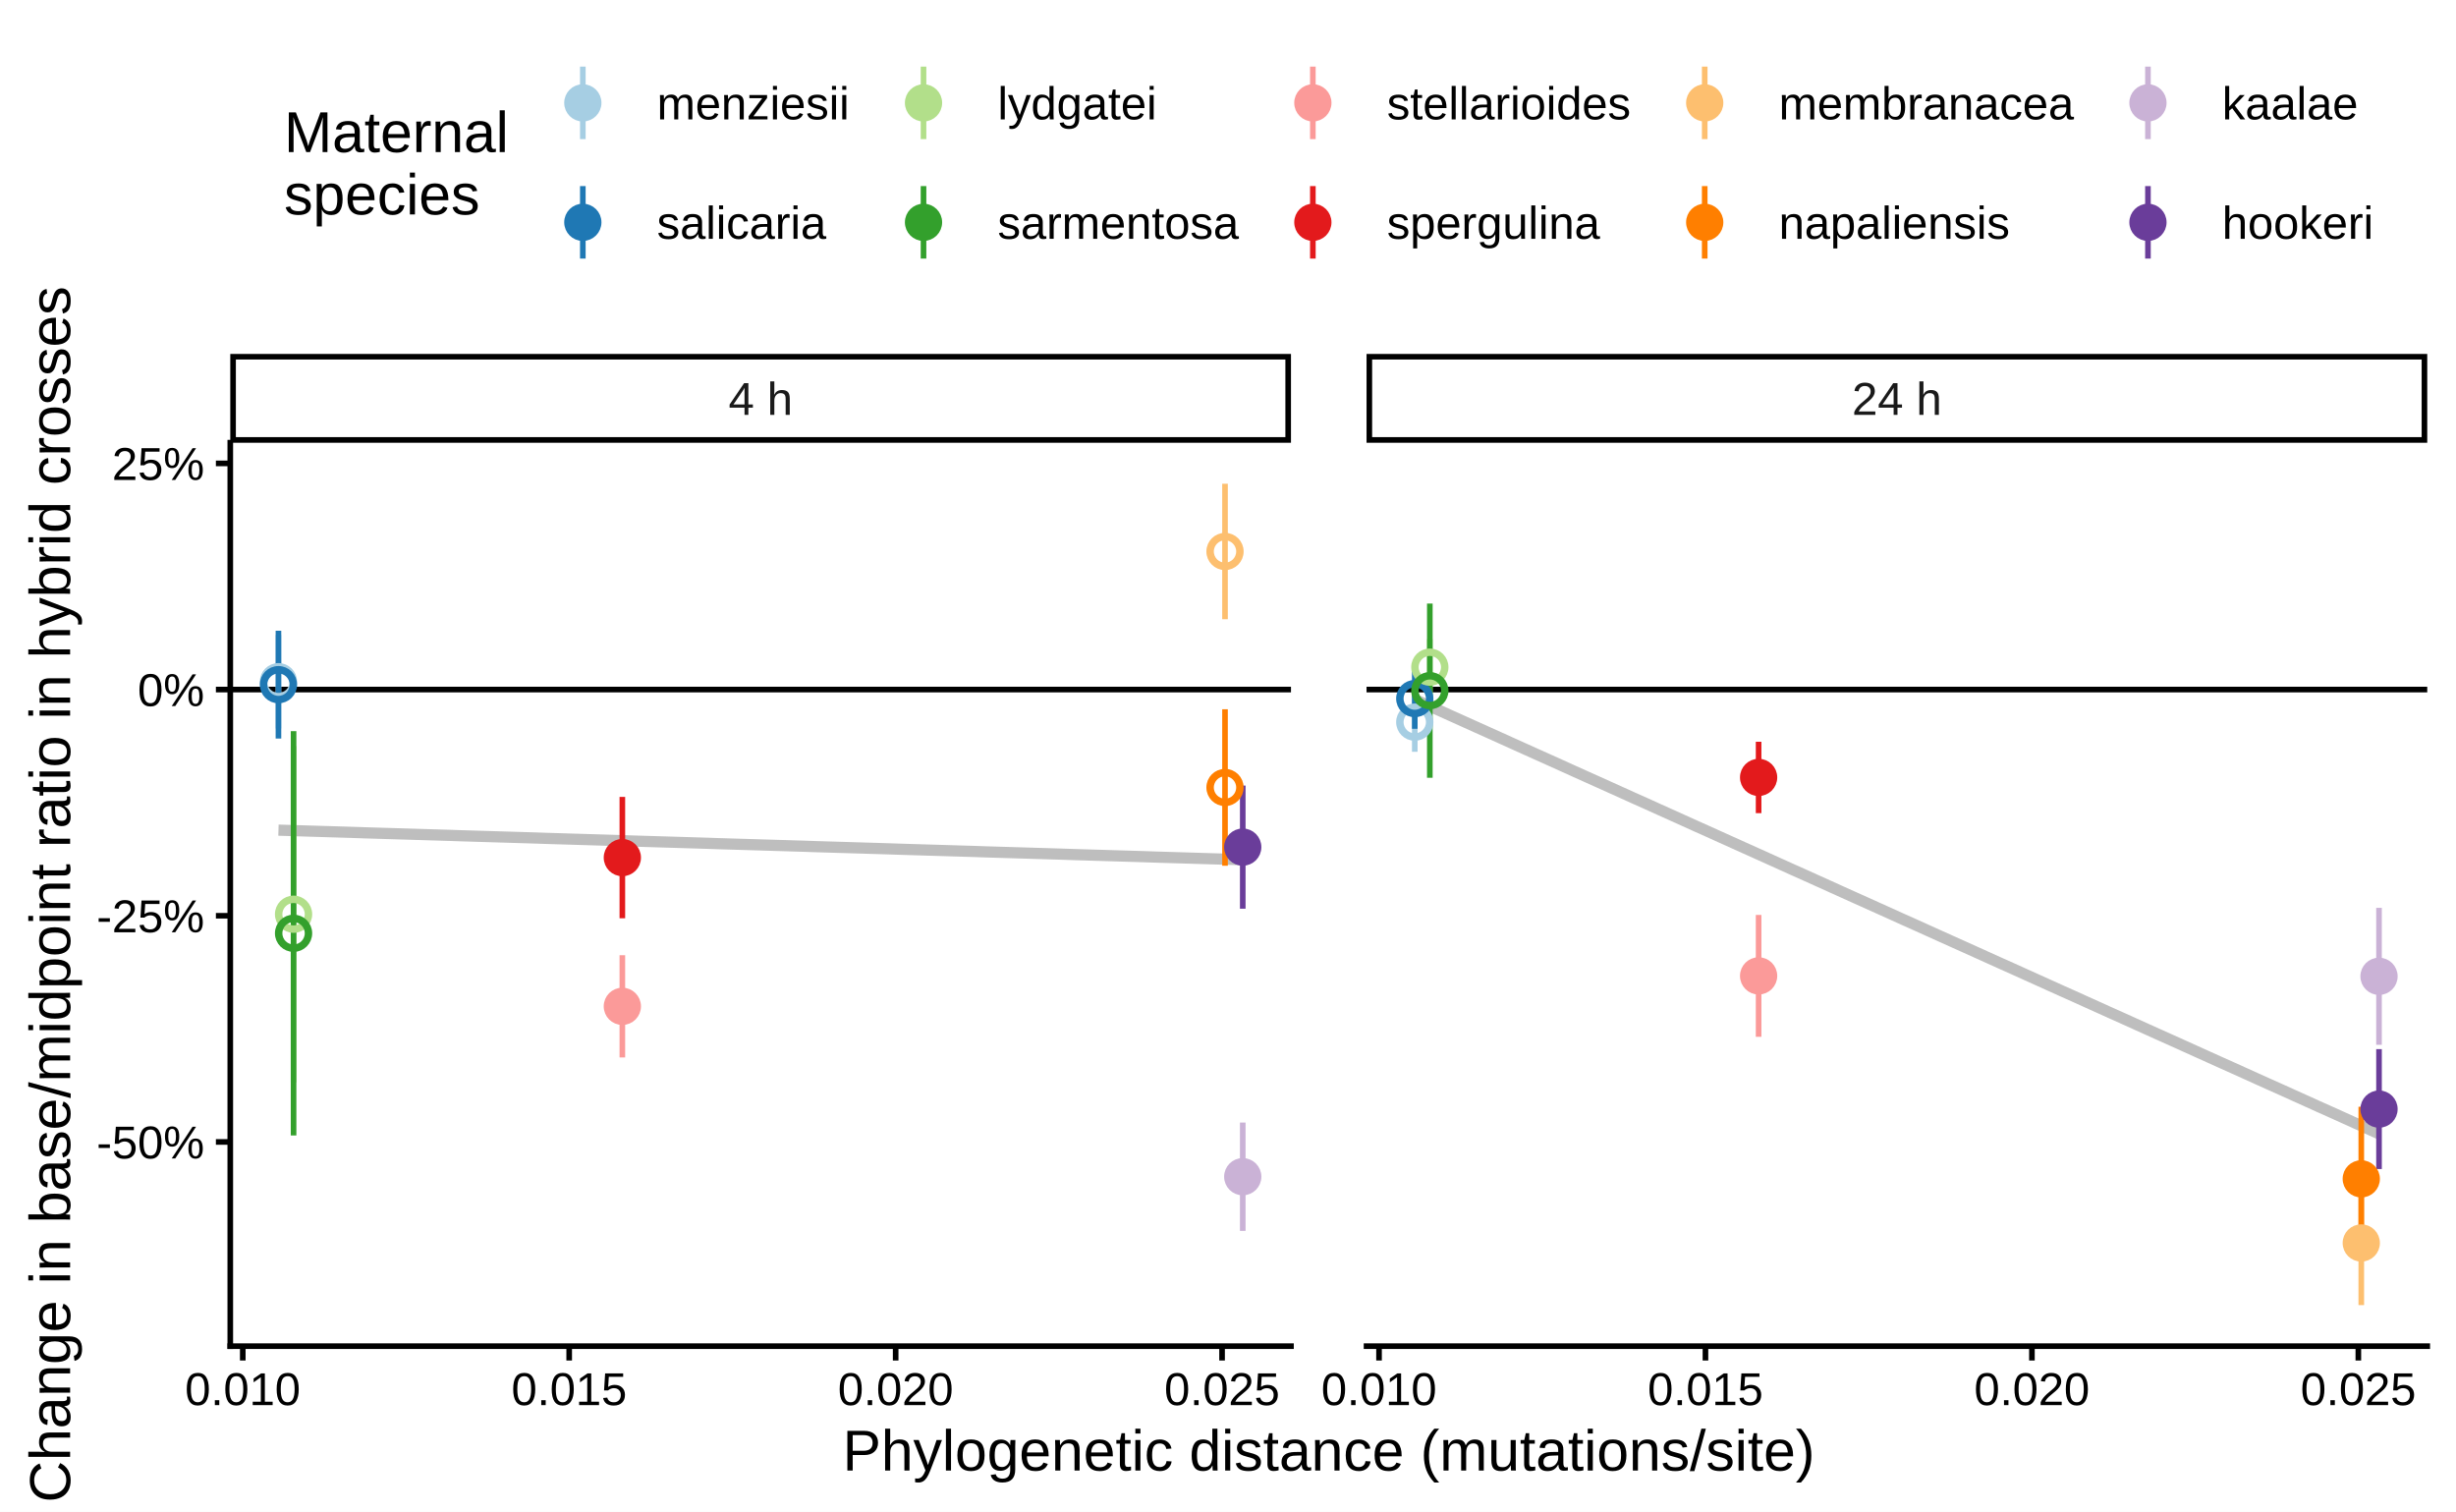
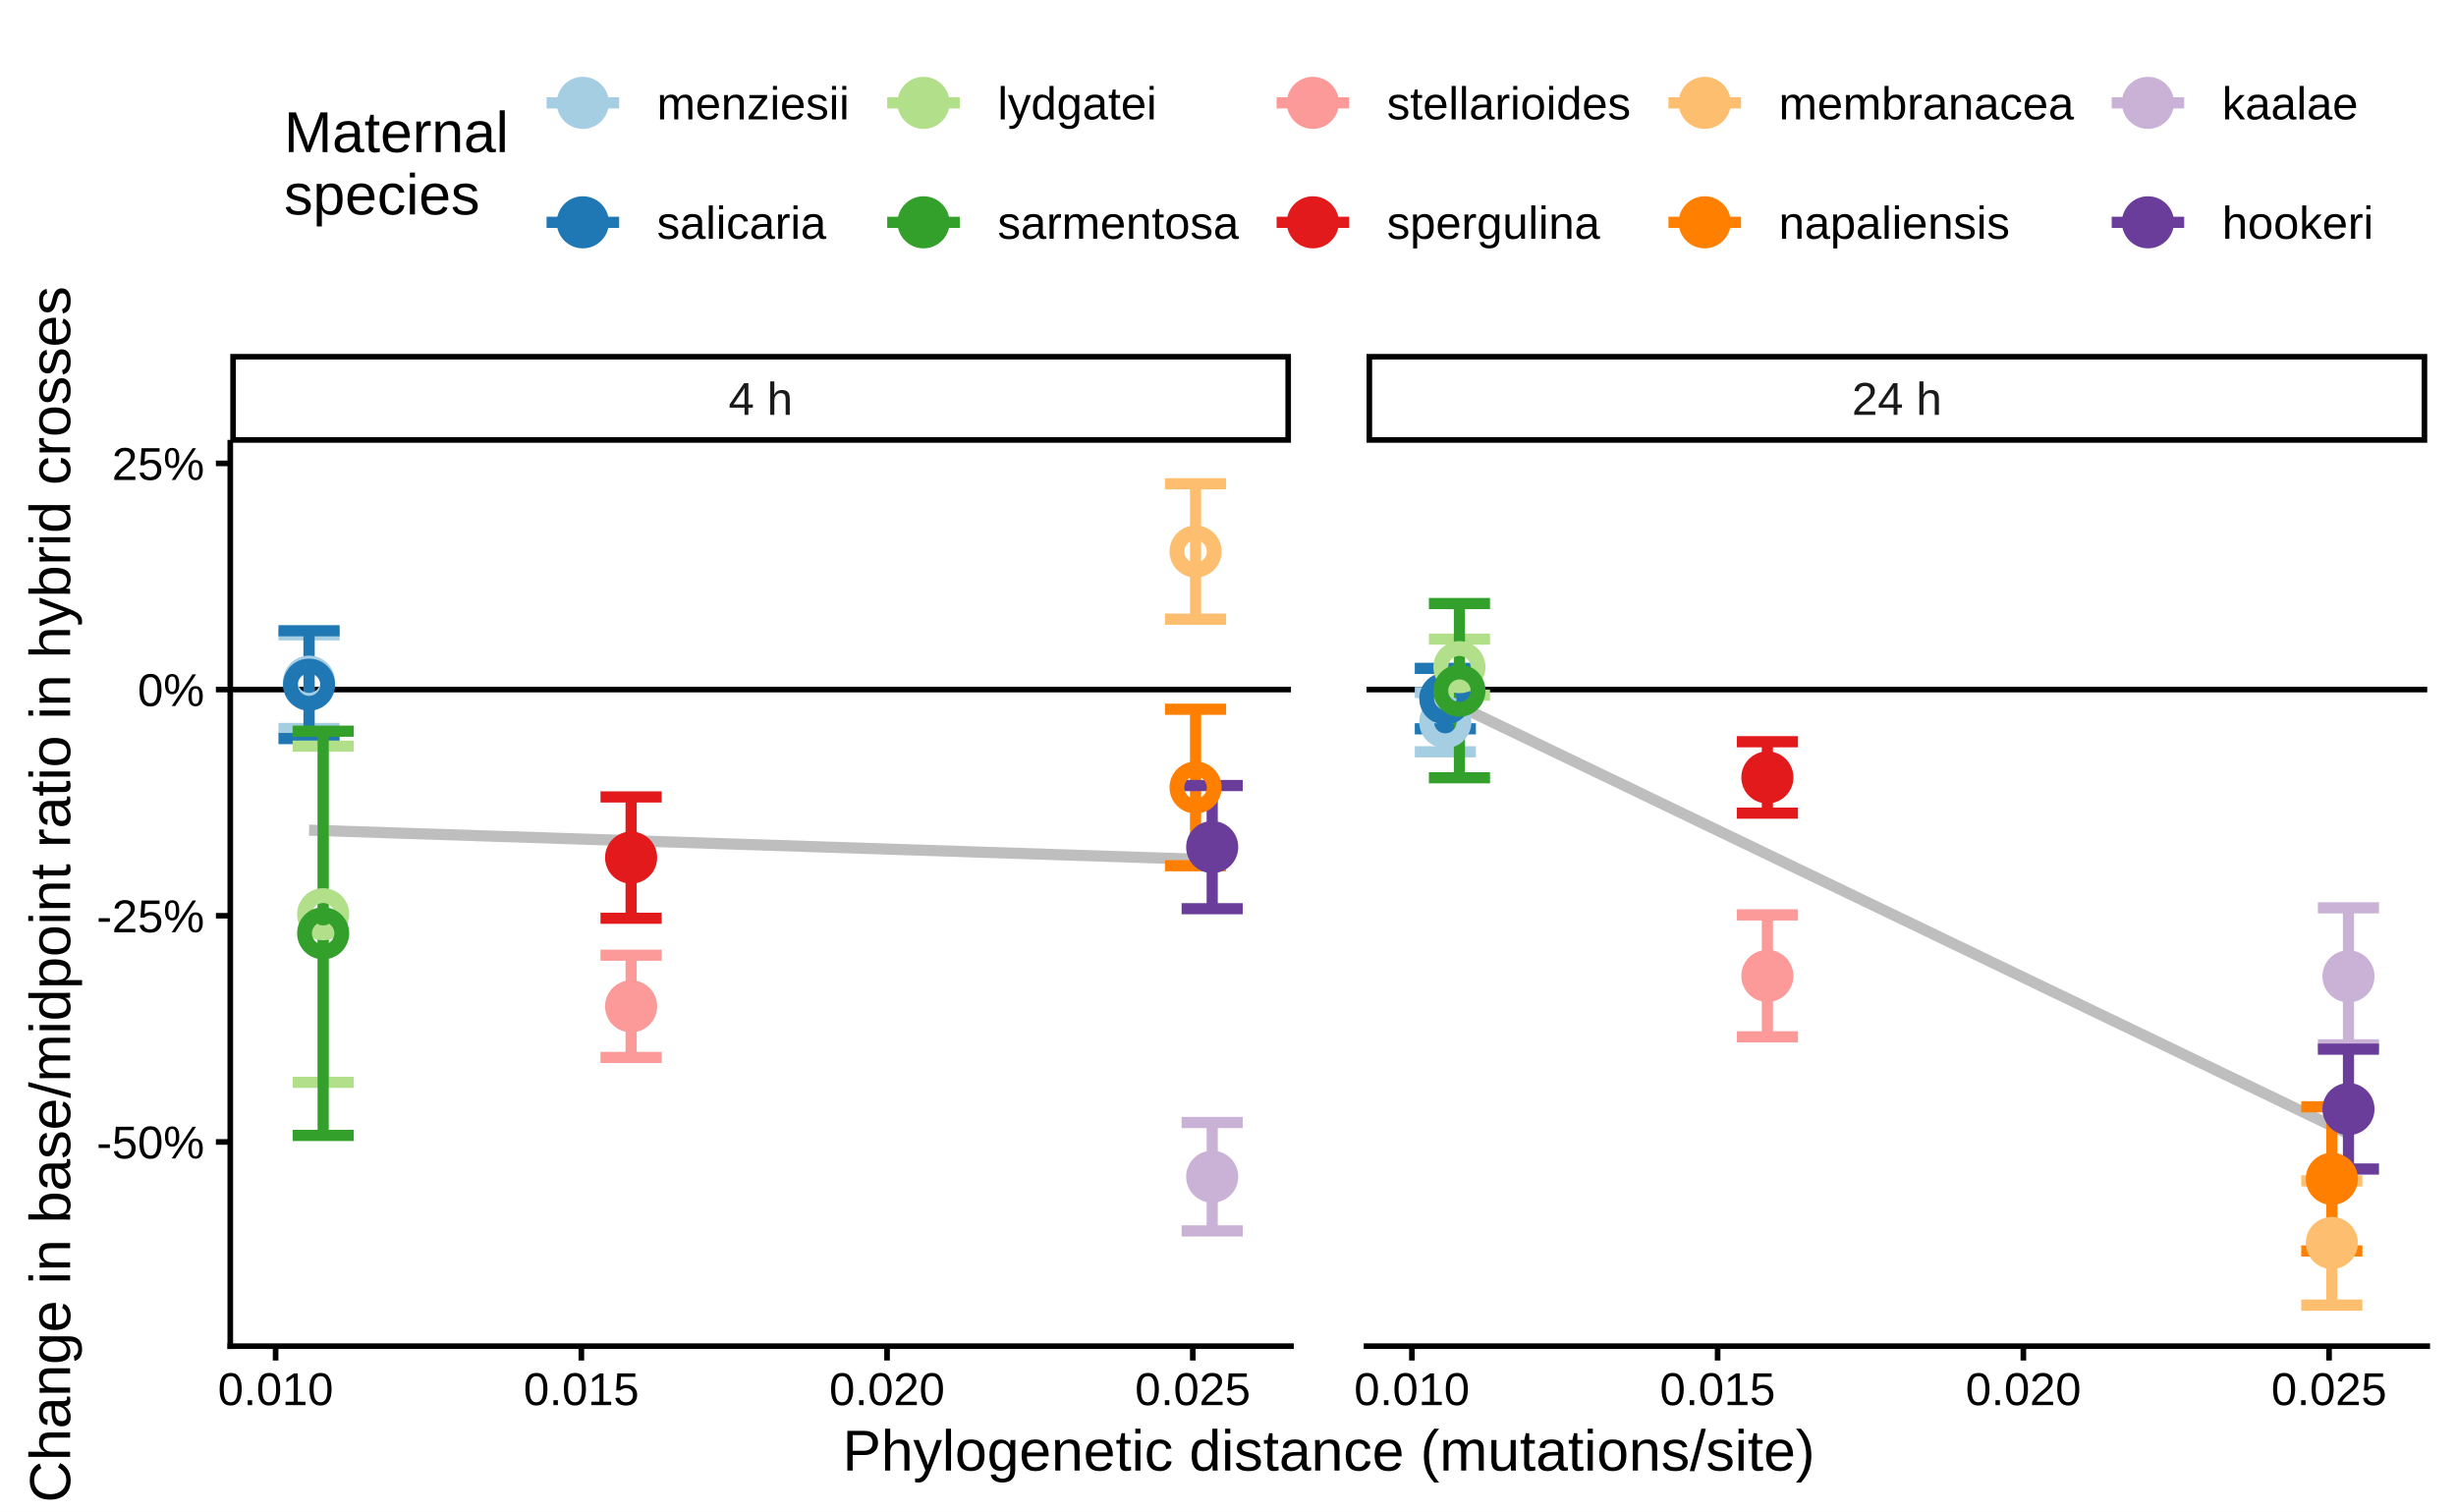
<svg xmlns="http://www.w3.org/2000/svg" width="468.00pt" height="288.00pt" viewBox="0 0 468.00 288.00">
  <g class="svglite">
    <defs>
      <style type="text/css">
    .svglite line, .svglite polyline, .svglite polygon, .svglite path, .svglite rect, .svglite circle {
      fill: none;
      stroke: #000000;
      stroke-linecap: round;
      stroke-linejoin: round;
      stroke-miterlimit: 10.00;
    }
    .svglite text {
      white-space: pre;
    }
    .svglite g.glyphgroup path {
      fill: inherit;
      stroke: none;
    }
  </style>
    </defs>
    <rect width="100%" height="100%" style="stroke: none; fill: #FFFFFF;" />
    <defs>
      <clipPath id="cpMC4wMHw0NjguMDB8MC4wMHwyODguMDA=">
        <rect x="0.00" y="0.00" width="468.00" height="288.00" />
      </clipPath>
    </defs>
    <g clip-path="url(#cpMC4wMHw0NjguMDB8MC4wMHwyODguMDA=)">
      <rect x="0.00" y="0.00" width="468.00" height="288.00" style="stroke-width: 1.07; stroke: #FFFFFF; fill: #FFFFFF;" />
    </g>
    <defs>
      <clipPath id="cpNDMuODh8MjQ2LjAwfDg0LjM1fDI1Ni41MA==">
        <rect x="43.88" y="84.35" width="202.12" height="172.15" />
      </clipPath>
    </defs>
    <g clip-path="url(#cpNDMuODh8MjQ2LjAwfDg0LjM1fDI1Ni41MA==)">
      <rect x="43.88" y="84.35" width="202.12" height="172.15" style="stroke-width: 1.07; stroke: none; fill: #FFFFFF;" />
      <line x1="43.88" y1="131.39" x2="246.00" y2="131.39" style="stroke-width: 1.07; stroke-linecap: butt;" />
-       <polyline points="53.06,158.18 55.39,158.25 57.72,158.32 60.04,158.39 62.37,158.46 64.69,158.53 67.02,158.60 69.35,158.68 71.67,158.75 74.00,158.82 76.32,158.89 78.65,158.96 80.98,159.03 83.30,159.10 85.63,159.17 87.95,159.25 90.28,159.32 92.60,159.39 94.93,159.46 97.26,159.53 99.58,159.60 101.91,159.67 104.23,159.75 106.56,159.82 108.89,159.89 111.21,159.96 113.54,160.03 115.86,160.10 118.19,160.17 120.52,160.25 122.84,160.32 125.17,160.39 127.49,160.46 129.82,160.53 132.15,160.60 134.47,160.67 136.80,160.75 139.12,160.82 141.45,160.89 143.78,160.96 146.10,161.03 148.43,161.10 150.75,161.17 153.08,161.24 155.40,161.32 157.73,161.39 160.06,161.46 162.38,161.53 164.71,161.60 167.03,161.67 169.36,161.74 171.69,161.82 174.01,161.89 176.34,161.96 178.66,162.03 180.99,162.10 183.32,162.17 185.64,162.24 187.97,162.32 190.29,162.39 192.62,162.46 194.95,162.53 197.27,162.60 199.60,162.67 201.92,162.74 204.25,162.82 206.57,162.89 208.90,162.96 211.23,163.03 213.55,163.10 215.88,163.17 218.20,163.24 220.53,163.32 222.86,163.39 225.18,163.46 227.51,163.53 229.83,163.60 232.16,163.67 234.49,163.74 236.81,163.81 " style="stroke-width: 2.13; stroke: #BEBEBE; stroke-linecap: butt;" />
-       <line x1="53.06" y1="120.97" x2="53.06" y2="138.81" style="stroke-width: 1.07; stroke: #A6CEE3; stroke-linecap: butt;" />
-       <line x1="53.06" y1="120.18" x2="53.06" y2="140.73" style="stroke-width: 1.07; stroke: #1F78B4; stroke-linecap: butt;" />
-       <line x1="55.94" y1="142.17" x2="55.94" y2="206.23" style="stroke-width: 1.07; stroke: #B2DF8A; stroke-linecap: butt;" />
-       <line x1="55.94" y1="139.32" x2="55.94" y2="216.35" style="stroke-width: 1.07; stroke: #33A02C; stroke-linecap: butt;" />
-       <line x1="118.59" y1="182.01" x2="118.59" y2="201.49" style="stroke-width: 1.07; stroke: #FB9A99; stroke-linecap: butt;" />
-       <line x1="118.59" y1="151.85" x2="118.59" y2="174.97" style="stroke-width: 1.07; stroke: #E31A1C; stroke-linecap: butt;" />
-       <line x1="233.43" y1="92.18" x2="233.43" y2="117.98" style="stroke-width: 1.07; stroke: #FDBF6F; stroke-linecap: butt;" />
-       <line x1="233.43" y1="135.14" x2="233.43" y2="164.96" style="stroke-width: 1.07; stroke: #FF7F00; stroke-linecap: butt;" />
-       <line x1="236.81" y1="213.89" x2="236.81" y2="234.54" style="stroke-width: 1.07; stroke: #CAB2D6; stroke-linecap: butt;" />
-       <line x1="236.81" y1="149.68" x2="236.81" y2="173.15" style="stroke-width: 1.07; stroke: #6A3D9A; stroke-linecap: butt;" />
-       <circle cx="53.06" cy="129.89" r="2.84" style="stroke-width: 1.42; stroke: #A6CEE3;" />
-       <circle cx="53.06" cy="130.46" r="2.84" style="stroke-width: 1.42; stroke: #1F78B4;" />
-       <circle cx="55.94" cy="174.20" r="2.84" style="stroke-width: 1.42; stroke: #B2DF8A;" />
-       <circle cx="55.94" cy="177.83" r="2.84" style="stroke-width: 1.42; stroke: #33A02C;" />
-       <circle cx="118.59" cy="191.75" r="2.84" style="stroke-width: 1.42; stroke: #FB9A99; fill: #FB9A99;" />
-       <circle cx="118.59" cy="163.41" r="2.84" style="stroke-width: 1.42; stroke: #E31A1C; fill: #E31A1C;" />
-       <circle cx="233.43" cy="105.08" r="2.84" style="stroke-width: 1.42; stroke: #FDBF6F;" />
-       <circle cx="233.43" cy="150.05" r="2.84" style="stroke-width: 1.42; stroke: #FF7F00;" />
-       <circle cx="236.81" cy="224.21" r="2.84" style="stroke-width: 1.42; stroke: #CAB2D6; fill: #CAB2D6;" />
-       <circle cx="236.81" cy="161.41" r="2.84" style="stroke-width: 1.42; stroke: #6A3D9A; fill: #6A3D9A;" />
+       <polyline points="58.89,158.18 61.07,158.25 63.25,158.32 65.43,158.39 67.60,158.46 69.78,158.53 71.96,158.60 74.14,158.68 76.32,158.75 78.50,158.82 80.67,158.89 82.85,158.96 85.03,159.03 87.21,159.10 89.39,159.17 91.57,159.25 93.75,159.32 95.92,159.39 98.10,159.46 100.28,159.53 102.46,159.60 104.64,159.67 106.82,159.75 108.99,159.82 111.17,159.89 113.35,159.96 115.53,160.03 117.71,160.10 119.89,160.17 122.06,160.25 124.24,160.32 126.42,160.39 128.60,160.46 130.78,160.53 132.96,160.60 135.14,160.67 137.31,160.75 139.49,160.82 141.67,160.89 143.85,160.96 146.03,161.03 148.21,161.10 150.38,161.17 152.56,161.24 154.74,161.32 156.92,161.39 159.10,161.46 161.28,161.53 163.45,161.60 165.63,161.67 167.81,161.74 169.99,161.82 172.17,161.89 174.35,161.96 176.53,162.03 178.70,162.10 180.88,162.17 183.06,162.24 185.24,162.32 187.42,162.39 189.60,162.46 191.77,162.53 193.95,162.60 196.13,162.67 198.31,162.74 200.49,162.82 202.67,162.89 204.84,162.96 207.02,163.03 209.20,163.10 211.38,163.17 213.56,163.24 215.74,163.32 217.92,163.39 220.09,163.46 222.27,163.53 224.45,163.60 226.63,163.67 228.81,163.74 230.99,163.81 " style="stroke-width: 2.13; stroke: #BEBEBE; stroke-linecap: butt;" />
+       <polyline points="53.06,138.81 64.72,138.81 " style="stroke-width: 2.13; stroke: #A6CEE3; stroke-linecap: butt;" />
+       <polyline points="58.89,138.81 58.89,120.97 " style="stroke-width: 2.13; stroke: #A6CEE3; stroke-linecap: butt;" />
+       <polyline points="53.06,120.97 64.72,120.97 " style="stroke-width: 2.13; stroke: #A6CEE3; stroke-linecap: butt;" />
+       <polyline points="53.06,140.73 64.72,140.73 " style="stroke-width: 2.13; stroke: #1F78B4; stroke-linecap: butt;" />
+       <polyline points="58.89,140.73 58.89,120.18 " style="stroke-width: 2.13; stroke: #1F78B4; stroke-linecap: butt;" />
+       <polyline points="53.06,120.18 64.72,120.18 " style="stroke-width: 2.13; stroke: #1F78B4; stroke-linecap: butt;" />
+       <polyline points="55.76,206.23 67.41,206.23 " style="stroke-width: 2.13; stroke: #B2DF8A; stroke-linecap: butt;" />
+       <polyline points="61.58,206.23 61.58,142.17 " style="stroke-width: 2.13; stroke: #B2DF8A; stroke-linecap: butt;" />
+       <polyline points="55.76,142.17 67.41,142.17 " style="stroke-width: 2.13; stroke: #B2DF8A; stroke-linecap: butt;" />
+       <polyline points="55.76,216.35 67.41,216.35 " style="stroke-width: 2.13; stroke: #33A02C; stroke-linecap: butt;" />
+       <polyline points="61.58,216.35 61.58,139.32 " style="stroke-width: 2.13; stroke: #33A02C; stroke-linecap: butt;" />
+       <polyline points="55.76,139.32 67.41,139.32 " style="stroke-width: 2.13; stroke: #33A02C; stroke-linecap: butt;" />
+       <polyline points="114.43,201.49 126.09,201.49 " style="stroke-width: 2.13; stroke: #FB9A99; stroke-linecap: butt;" />
+       <polyline points="120.26,201.49 120.26,182.01 " style="stroke-width: 2.13; stroke: #FB9A99; stroke-linecap: butt;" />
+       <polyline points="114.43,182.01 126.09,182.01 " style="stroke-width: 2.13; stroke: #FB9A99; stroke-linecap: butt;" />
+       <polyline points="114.43,174.97 126.09,174.97 " style="stroke-width: 2.13; stroke: #E31A1C; stroke-linecap: butt;" />
+       <polyline points="120.26,174.97 120.26,151.85 " style="stroke-width: 2.13; stroke: #E31A1C; stroke-linecap: butt;" />
+       <polyline points="114.43,151.85 126.09,151.85 " style="stroke-width: 2.13; stroke: #E31A1C; stroke-linecap: butt;" />
+       <polyline points="221.99,117.98 233.64,117.98 " style="stroke-width: 2.13; stroke: #FDBF6F; stroke-linecap: butt;" />
+       <polyline points="227.82,117.98 227.82,92.18 " style="stroke-width: 2.13; stroke: #FDBF6F; stroke-linecap: butt;" />
+       <polyline points="221.99,92.18 233.64,92.18 " style="stroke-width: 2.13; stroke: #FDBF6F; stroke-linecap: butt;" />
+       <polyline points="221.99,164.96 233.64,164.96 " style="stroke-width: 2.13; stroke: #FF7F00; stroke-linecap: butt;" />
+       <polyline points="227.82,164.96 227.82,135.14 " style="stroke-width: 2.13; stroke: #FF7F00; stroke-linecap: butt;" />
+       <polyline points="221.99,135.14 233.64,135.14 " style="stroke-width: 2.13; stroke: #FF7F00; stroke-linecap: butt;" />
+       <polyline points="225.16,234.54 236.81,234.54 " style="stroke-width: 2.13; stroke: #CAB2D6; stroke-linecap: butt;" />
+       <polyline points="230.99,234.54 230.99,213.89 " style="stroke-width: 2.13; stroke: #CAB2D6; stroke-linecap: butt;" />
+       <polyline points="225.16,213.89 236.81,213.89 " style="stroke-width: 2.13; stroke: #CAB2D6; stroke-linecap: butt;" />
+       <polyline points="225.16,173.15 236.81,173.15 " style="stroke-width: 2.13; stroke: #6A3D9A; stroke-linecap: butt;" />
+       <polyline points="230.99,173.15 230.99,149.68 " style="stroke-width: 2.13; stroke: #6A3D9A; stroke-linecap: butt;" />
+       <polyline points="225.16,149.68 236.81,149.68 " style="stroke-width: 2.13; stroke: #6A3D9A; stroke-linecap: butt;" />
+       <circle cx="58.89" cy="129.89" r="3.55" style="stroke-width: 2.83; stroke: #A6CEE3;" />
+       <circle cx="58.89" cy="130.46" r="3.55" style="stroke-width: 2.83; stroke: #1F78B4;" />
+       <circle cx="61.58" cy="174.20" r="3.55" style="stroke-width: 2.83; stroke: #B2DF8A;" />
+       <circle cx="61.58" cy="177.83" r="3.55" style="stroke-width: 2.83; stroke: #33A02C;" />
+       <circle cx="120.26" cy="191.75" r="3.55" style="stroke-width: 2.83; stroke: #FB9A99; fill: #FB9A99;" />
+       <circle cx="120.26" cy="163.41" r="3.55" style="stroke-width: 2.83; stroke: #E31A1C; fill: #E31A1C;" />
+       <circle cx="227.82" cy="105.08" r="3.55" style="stroke-width: 2.83; stroke: #FDBF6F;" />
+       <circle cx="227.82" cy="150.05" r="3.55" style="stroke-width: 2.83; stroke: #FF7F00;" />
+       <circle cx="230.99" cy="224.21" r="3.55" style="stroke-width: 2.83; stroke: #CAB2D6; fill: #CAB2D6;" />
+       <circle cx="230.99" cy="161.41" r="3.55" style="stroke-width: 2.83; stroke: #6A3D9A; fill: #6A3D9A;" />
    </g>
    <g clip-path="url(#cpMC4wMHw0NjguMDB8MC4wMHwyODguMDA=)">
</g>
    <defs>
      <clipPath id="cpMjYwLjQwfDQ2Mi41Mnw4NC4zNXwyNTYuNTA=">
        <rect x="260.40" y="84.35" width="202.12" height="172.15" />
      </clipPath>
    </defs>
    <g clip-path="url(#cpMjYwLjQwfDQ2Mi41Mnw4NC4zNXwyNTYuNTA=)">
      <rect x="260.40" y="84.35" width="202.12" height="172.15" style="stroke-width: 1.07; stroke: none; fill: #FFFFFF;" />
      <line x1="260.40" y1="131.39" x2="462.52" y2="131.39" style="stroke-width: 1.07; stroke-linecap: butt;" />
-       <polyline points="269.59,133.27 271.91,134.32 274.24,135.36 276.56,136.41 278.89,137.46 281.22,138.51 283.54,139.55 285.87,140.60 288.19,141.65 290.52,142.70 292.85,143.75 295.17,144.79 297.50,145.84 299.82,146.89 302.15,147.94 304.47,148.98 306.80,150.03 309.13,151.08 311.45,152.13 313.78,153.17 316.10,154.22 318.43,155.27 320.76,156.32 323.08,157.37 325.41,158.41 327.73,159.46 330.06,160.51 332.39,161.56 334.71,162.60 337.04,163.65 339.36,164.70 341.69,165.75 344.02,166.79 346.34,167.84 348.67,168.89 350.99,169.94 353.32,170.99 355.64,172.03 357.97,173.08 360.30,174.13 362.62,175.18 364.95,176.22 367.27,177.27 369.60,178.32 371.93,179.37 374.25,180.41 376.58,181.46 378.90,182.51 381.23,183.56 383.56,184.60 385.88,185.65 388.21,186.70 390.53,187.75 392.86,188.80 395.19,189.84 397.51,190.89 399.84,191.94 402.16,192.99 404.49,194.03 406.81,195.08 409.14,196.13 411.47,197.18 413.79,198.22 416.12,199.27 418.44,200.32 420.77,201.37 423.10,202.42 425.42,203.46 427.75,204.51 430.07,205.56 432.40,206.61 434.73,207.65 437.05,208.70 439.38,209.75 441.70,210.80 444.03,211.84 446.36,212.89 448.68,213.94 451.01,214.99 453.33,216.04 " style="stroke-width: 2.13; stroke: #BEBEBE; stroke-linecap: butt;" />
-       <line x1="269.59" y1="131.95" x2="269.59" y2="143.25" style="stroke-width: 1.07; stroke: #A6CEE3; stroke-linecap: butt;" />
-       <line x1="269.59" y1="127.35" x2="269.59" y2="138.87" style="stroke-width: 1.07; stroke: #1F78B4; stroke-linecap: butt;" />
-       <line x1="272.46" y1="121.78" x2="272.46" y2="132.45" style="stroke-width: 1.07; stroke: #B2DF8A; stroke-linecap: butt;" />
-       <line x1="272.46" y1="115.00" x2="272.46" y2="148.20" style="stroke-width: 1.07; stroke: #33A02C; stroke-linecap: butt;" />
-       <line x1="335.11" y1="174.33" x2="335.11" y2="197.56" style="stroke-width: 1.07; stroke: #FB9A99; stroke-linecap: butt;" />
-       <line x1="335.11" y1="141.33" x2="335.11" y2="154.94" style="stroke-width: 1.07; stroke: #E31A1C; stroke-linecap: butt;" />
-       <line x1="449.95" y1="225.01" x2="449.95" y2="248.68" style="stroke-width: 1.07; stroke: #FDBF6F; stroke-linecap: butt;" />
-       <line x1="449.95" y1="210.89" x2="449.95" y2="238.36" style="stroke-width: 1.07; stroke: #FF7F00; stroke-linecap: butt;" />
-       <line x1="453.33" y1="172.98" x2="453.33" y2="199.08" style="stroke-width: 1.07; stroke: #CAB2D6; stroke-linecap: butt;" />
-       <line x1="453.33" y1="199.91" x2="453.33" y2="222.75" style="stroke-width: 1.07; stroke: #6A3D9A; stroke-linecap: butt;" />
-       <circle cx="269.59" cy="137.60" r="2.84" style="stroke-width: 1.42; stroke: #A6CEE3;" />
-       <circle cx="269.59" cy="133.11" r="2.84" style="stroke-width: 1.42; stroke: #1F78B4;" />
-       <circle cx="272.46" cy="127.12" r="2.84" style="stroke-width: 1.42; stroke: #B2DF8A;" />
-       <circle cx="272.46" cy="131.60" r="2.84" style="stroke-width: 1.42; stroke: #33A02C;" />
-       <circle cx="335.11" cy="185.95" r="2.84" style="stroke-width: 1.42; stroke: #FB9A99; fill: #FB9A99;" />
-       <circle cx="335.11" cy="148.13" r="2.84" style="stroke-width: 1.42; stroke: #E31A1C; fill: #E31A1C;" />
-       <circle cx="449.95" cy="236.84" r="2.84" style="stroke-width: 1.42; stroke: #FDBF6F; fill: #FDBF6F;" />
-       <circle cx="449.95" cy="224.62" r="2.84" style="stroke-width: 1.42; stroke: #FF7F00; fill: #FF7F00;" />
-       <circle cx="453.33" cy="186.03" r="2.84" style="stroke-width: 1.42; stroke: #CAB2D6; fill: #CAB2D6;" />
-       <circle cx="453.33" cy="211.33" r="2.84" style="stroke-width: 1.42; stroke: #6A3D9A; fill: #6A3D9A;" />
+       <polyline points="275.41,133.27 277.59,134.32 279.77,135.36 281.95,136.41 284.13,137.46 286.30,138.51 288.48,139.55 290.66,140.60 292.84,141.65 295.02,142.70 297.20,143.75 299.37,144.79 301.55,145.84 303.73,146.89 305.91,147.94 308.09,148.98 310.27,150.03 312.45,151.08 314.62,152.13 316.80,153.17 318.98,154.22 321.16,155.27 323.34,156.32 325.52,157.37 327.69,158.41 329.87,159.46 332.05,160.51 334.23,161.56 336.41,162.60 338.59,163.65 340.76,164.70 342.94,165.75 345.12,166.79 347.30,167.84 349.48,168.89 351.66,169.94 353.84,170.99 356.01,172.03 358.19,173.08 360.37,174.13 362.55,175.18 364.73,176.22 366.91,177.27 369.08,178.32 371.26,179.37 373.44,180.41 375.62,181.46 377.80,182.51 379.98,183.56 382.15,184.60 384.33,185.65 386.51,186.70 388.69,187.75 390.87,188.80 393.05,189.84 395.23,190.89 397.40,191.94 399.58,192.99 401.76,194.03 403.94,195.08 406.12,196.13 408.30,197.18 410.47,198.22 412.65,199.27 414.83,200.32 417.01,201.37 419.19,202.42 421.37,203.46 423.54,204.51 425.72,205.56 427.90,206.61 430.08,207.65 432.26,208.70 434.44,209.75 436.62,210.80 438.79,211.84 440.97,212.89 443.15,213.94 445.33,214.99 447.51,216.04 " style="stroke-width: 2.13; stroke: #BEBEBE; stroke-linecap: butt;" />
+       <polyline points="269.59,143.25 281.24,143.25 " style="stroke-width: 2.13; stroke: #A6CEE3; stroke-linecap: butt;" />
+       <polyline points="275.41,143.25 275.41,131.95 " style="stroke-width: 2.13; stroke: #A6CEE3; stroke-linecap: butt;" />
+       <polyline points="269.59,131.95 281.24,131.95 " style="stroke-width: 2.13; stroke: #A6CEE3; stroke-linecap: butt;" />
+       <polyline points="269.59,138.87 281.24,138.87 " style="stroke-width: 2.13; stroke: #1F78B4; stroke-linecap: butt;" />
+       <polyline points="275.41,138.87 275.41,127.35 " style="stroke-width: 2.13; stroke: #1F78B4; stroke-linecap: butt;" />
+       <polyline points="269.59,127.35 281.24,127.35 " style="stroke-width: 2.13; stroke: #1F78B4; stroke-linecap: butt;" />
+       <polyline points="272.28,132.45 283.93,132.45 " style="stroke-width: 2.13; stroke: #B2DF8A; stroke-linecap: butt;" />
+       <polyline points="278.10,132.45 278.10,121.78 " style="stroke-width: 2.13; stroke: #B2DF8A; stroke-linecap: butt;" />
+       <polyline points="272.28,121.78 283.93,121.78 " style="stroke-width: 2.13; stroke: #B2DF8A; stroke-linecap: butt;" />
+       <polyline points="272.28,148.20 283.93,148.20 " style="stroke-width: 2.13; stroke: #33A02C; stroke-linecap: butt;" />
+       <polyline points="278.10,148.20 278.10,115.00 " style="stroke-width: 2.13; stroke: #33A02C; stroke-linecap: butt;" />
+       <polyline points="272.28,115.00 283.93,115.00 " style="stroke-width: 2.13; stroke: #33A02C; stroke-linecap: butt;" />
+       <polyline points="330.96,197.56 342.61,197.56 " style="stroke-width: 2.13; stroke: #FB9A99; stroke-linecap: butt;" />
+       <polyline points="336.78,197.56 336.78,174.33 " style="stroke-width: 2.13; stroke: #FB9A99; stroke-linecap: butt;" />
+       <polyline points="330.96,174.33 342.61,174.33 " style="stroke-width: 2.13; stroke: #FB9A99; stroke-linecap: butt;" />
+       <polyline points="330.96,154.94 342.61,154.94 " style="stroke-width: 2.13; stroke: #E31A1C; stroke-linecap: butt;" />
+       <polyline points="336.78,154.94 336.78,141.33 " style="stroke-width: 2.13; stroke: #E31A1C; stroke-linecap: butt;" />
+       <polyline points="330.96,141.33 342.61,141.33 " style="stroke-width: 2.13; stroke: #E31A1C; stroke-linecap: butt;" />
+       <polyline points="438.51,248.68 450.16,248.68 " style="stroke-width: 2.13; stroke: #FDBF6F; stroke-linecap: butt;" />
+       <polyline points="444.34,248.68 444.34,225.01 " style="stroke-width: 2.13; stroke: #FDBF6F; stroke-linecap: butt;" />
+       <polyline points="438.51,225.01 450.16,225.01 " style="stroke-width: 2.13; stroke: #FDBF6F; stroke-linecap: butt;" />
+       <polyline points="438.51,238.36 450.16,238.36 " style="stroke-width: 2.13; stroke: #FF7F00; stroke-linecap: butt;" />
+       <polyline points="444.34,238.36 444.34,210.89 " style="stroke-width: 2.13; stroke: #FF7F00; stroke-linecap: butt;" />
+       <polyline points="438.51,210.89 450.16,210.89 " style="stroke-width: 2.13; stroke: #FF7F00; stroke-linecap: butt;" />
+       <polyline points="441.68,199.08 453.33,199.08 " style="stroke-width: 2.13; stroke: #CAB2D6; stroke-linecap: butt;" />
+       <polyline points="447.51,199.08 447.51,172.98 " style="stroke-width: 2.13; stroke: #CAB2D6; stroke-linecap: butt;" />
+       <polyline points="441.68,172.98 453.33,172.98 " style="stroke-width: 2.13; stroke: #CAB2D6; stroke-linecap: butt;" />
+       <polyline points="441.68,222.75 453.33,222.75 " style="stroke-width: 2.13; stroke: #6A3D9A; stroke-linecap: butt;" />
+       <polyline points="447.51,222.75 447.51,199.91 " style="stroke-width: 2.13; stroke: #6A3D9A; stroke-linecap: butt;" />
+       <polyline points="441.68,199.91 453.33,199.91 " style="stroke-width: 2.13; stroke: #6A3D9A; stroke-linecap: butt;" />
+       <circle cx="275.41" cy="137.60" r="3.55" style="stroke-width: 2.83; stroke: #A6CEE3;" />
+       <circle cx="275.41" cy="133.11" r="3.55" style="stroke-width: 2.83; stroke: #1F78B4;" />
+       <circle cx="278.10" cy="127.12" r="3.55" style="stroke-width: 2.83; stroke: #B2DF8A;" />
+       <circle cx="278.10" cy="131.60" r="3.55" style="stroke-width: 2.83; stroke: #33A02C;" />
+       <circle cx="336.78" cy="185.95" r="3.55" style="stroke-width: 2.83; stroke: #FB9A99; fill: #FB9A99;" />
+       <circle cx="336.78" cy="148.13" r="3.55" style="stroke-width: 2.83; stroke: #E31A1C; fill: #E31A1C;" />
+       <circle cx="444.34" cy="236.84" r="3.55" style="stroke-width: 2.83; stroke: #FDBF6F; fill: #FDBF6F;" />
+       <circle cx="444.34" cy="224.62" r="3.55" style="stroke-width: 2.83; stroke: #FF7F00; fill: #FF7F00;" />
+       <circle cx="447.51" cy="186.03" r="3.55" style="stroke-width: 2.83; stroke: #CAB2D6; fill: #CAB2D6;" />
+       <circle cx="447.51" cy="211.33" r="3.55" style="stroke-width: 2.83; stroke: #6A3D9A; fill: #6A3D9A;" />
    </g>
    <g clip-path="url(#cpMC4wMHw0NjguMDB8MC4wMHwyODguMDA=)">
</g>
    <defs>
      <clipPath id="cpNDMuODh8MjQ2LjAwfDY3LjQ0fDg0LjM1">
        <rect x="43.88" y="67.44" width="202.12" height="16.92" />
      </clipPath>
    </defs>
    <g clip-path="url(#cpNDMuODh8MjQ2LjAwfDY3LjQ0fDg0LjM1)">
      <rect x="43.88" y="67.44" width="202.12" height="16.92" style="stroke-width: 2.13; fill: #FFFFFF;" />
      <text x="144.94" y="79.05" text-anchor="middle" style="font-size: 8.80px;fill: #1A1A1A; font-family: &quot;Arial&quot;;">4 h</text>
    </g>
    <g clip-path="url(#cpMC4wMHw0NjguMDB8MC4wMHwyODguMDA=)">
</g>
    <defs>
      <clipPath id="cpMjYwLjQwfDQ2Mi41Mnw2Ny40NHw4NC4zNQ==">
        <rect x="260.40" y="67.44" width="202.12" height="16.92" />
      </clipPath>
    </defs>
    <g clip-path="url(#cpMjYwLjQwfDQ2Mi41Mnw2Ny40NHw4NC4zNQ==)">
      <rect x="260.40" y="67.44" width="202.12" height="16.92" style="stroke-width: 2.13; fill: #FFFFFF;" />
      <text x="361.46" y="79.05" text-anchor="middle" style="font-size: 8.80px;fill: #1A1A1A; font-family: &quot;Arial&quot;;">24 h</text>
    </g>
    <g clip-path="url(#cpMC4wMHw0NjguMDB8MC4wMHwyODguMDA=)">
      <polyline points="43.88,256.50 246.00,256.50 " style="stroke-width: 1.07; stroke-linecap: square;" />
-       <polyline points="46.26,259.24 46.26,256.50 " style="stroke-width: 1.07; stroke-linecap: butt;" />
-       <polyline points="108.46,259.24 108.46,256.50 " style="stroke-width: 1.07; stroke-linecap: butt;" />
-       <polyline points="170.67,259.24 170.67,256.50 " style="stroke-width: 1.07; stroke-linecap: butt;" />
-       <polyline points="232.87,259.24 232.87,256.50 " style="stroke-width: 1.07; stroke-linecap: butt;" />
-       <text x="46.26" y="267.74" text-anchor="middle" style="font-size: 8.80px; font-family: &quot;Arial&quot;;">0.010</text>
-       <text x="108.46" y="267.74" text-anchor="middle" style="font-size: 8.80px; font-family: &quot;Arial&quot;;">0.015</text>
-       <text x="170.67" y="267.74" text-anchor="middle" style="font-size: 8.80px; font-family: &quot;Arial&quot;;">0.020</text>
-       <text x="232.87" y="267.74" text-anchor="middle" style="font-size: 8.80px; font-family: &quot;Arial&quot;;">0.025</text>
+       <polyline points="52.52,259.24 52.52,256.50 " style="stroke-width: 1.07; stroke-linecap: butt;" />
+       <polyline points="110.78,259.24 110.78,256.50 " style="stroke-width: 1.07; stroke-linecap: butt;" />
+       <polyline points="169.03,259.24 169.03,256.50 " style="stroke-width: 1.07; stroke-linecap: butt;" />
+       <polyline points="227.29,259.24 227.29,256.50 " style="stroke-width: 1.07; stroke-linecap: butt;" />
+       <text x="52.52" y="267.74" text-anchor="middle" style="font-size: 8.80px; font-family: &quot;Arial&quot;;">0.010</text>
+       <text x="110.78" y="267.74" text-anchor="middle" style="font-size: 8.80px; font-family: &quot;Arial&quot;;">0.015</text>
+       <text x="169.03" y="267.74" text-anchor="middle" style="font-size: 8.80px; font-family: &quot;Arial&quot;;">0.020</text>
+       <text x="227.29" y="267.74" text-anchor="middle" style="font-size: 8.80px; font-family: &quot;Arial&quot;;">0.025</text>
      <polyline points="260.40,256.50 462.52,256.50 " style="stroke-width: 1.07; stroke-linecap: square;" />
-       <polyline points="262.78,259.24 262.78,256.50 " style="stroke-width: 1.07; stroke-linecap: butt;" />
-       <polyline points="324.98,259.24 324.98,256.50 " style="stroke-width: 1.07; stroke-linecap: butt;" />
-       <polyline points="387.19,259.24 387.19,256.50 " style="stroke-width: 1.07; stroke-linecap: butt;" />
-       <polyline points="449.39,259.24 449.39,256.50 " style="stroke-width: 1.07; stroke-linecap: butt;" />
-       <text x="262.78" y="267.74" text-anchor="middle" style="font-size: 8.80px; font-family: &quot;Arial&quot;;">0.010</text>
-       <text x="324.98" y="267.74" text-anchor="middle" style="font-size: 8.80px; font-family: &quot;Arial&quot;;">0.015</text>
-       <text x="387.19" y="267.74" text-anchor="middle" style="font-size: 8.80px; font-family: &quot;Arial&quot;;">0.020</text>
-       <text x="449.39" y="267.74" text-anchor="middle" style="font-size: 8.80px; font-family: &quot;Arial&quot;;">0.025</text>
+       <polyline points="269.04,259.24 269.04,256.50 " style="stroke-width: 1.07; stroke-linecap: butt;" />
+       <polyline points="327.30,259.24 327.30,256.50 " style="stroke-width: 1.07; stroke-linecap: butt;" />
+       <polyline points="385.56,259.24 385.56,256.50 " style="stroke-width: 1.07; stroke-linecap: butt;" />
+       <polyline points="443.81,259.24 443.81,256.50 " style="stroke-width: 1.07; stroke-linecap: butt;" />
+       <text x="269.04" y="267.74" text-anchor="middle" style="font-size: 8.80px; font-family: &quot;Arial&quot;;">0.010</text>
+       <text x="327.30" y="267.74" text-anchor="middle" style="font-size: 8.80px; font-family: &quot;Arial&quot;;">0.015</text>
+       <text x="385.56" y="267.74" text-anchor="middle" style="font-size: 8.80px; font-family: &quot;Arial&quot;;">0.020</text>
+       <text x="443.81" y="267.74" text-anchor="middle" style="font-size: 8.80px; font-family: &quot;Arial&quot;;">0.025</text>
      <polyline points="43.88,256.50 43.88,84.35 " style="stroke-width: 1.07; stroke-linecap: square;" />
      <text x="38.95" y="220.74" text-anchor="end" style="font-size: 8.80px; font-family: &quot;Arial&quot;;">-50%</text>
      <text x="38.95" y="177.64" text-anchor="end" style="font-size: 8.80px; font-family: &quot;Arial&quot;;">-25%</text>
      <text x="38.95" y="134.54" text-anchor="end" style="font-size: 8.80px; font-family: &quot;Arial&quot;;">0%</text>
      <text x="38.95" y="91.45" text-anchor="end" style="font-size: 8.80px; font-family: &quot;Arial&quot;;">25%</text>
      <polyline points="41.14,217.59 43.88,217.59 " style="stroke-width: 1.07; stroke-linecap: butt;" />
      <polyline points="41.14,174.49 43.88,174.49 " style="stroke-width: 1.07; stroke-linecap: butt;" />
      <polyline points="41.14,131.39 43.88,131.39 " style="stroke-width: 1.07; stroke-linecap: butt;" />
      <polyline points="41.14,88.30 43.88,88.30 " style="stroke-width: 1.07; stroke-linecap: butt;" />
      <text x="253.20" y="280.20" text-anchor="middle" style="font-size: 11.00px; font-family: &quot;Arial&quot;;">Phylogenetic distance (mutations/site)</text>
      <text transform="translate(13.36,170.43) rotate(-90)" text-anchor="middle" style="font-size: 11.00px; font-family: &quot;Arial&quot;;">Change in base/midpoint ratio in hybrid crosses</text>
      <rect x="48.65" y="5.48" width="409.09" height="51.00" style="stroke-width: 1.07; stroke: none; fill: #FFFFFF;" />
      <text x="54.13" y="28.98" style="font-size: 11.00px; font-family: &quot;Arial&quot;;">Maternal</text>
      <text x="54.13" y="40.86" style="font-size: 11.00px; font-family: &quot;Arial&quot;;">species</text>
      <rect x="102.42" y="10.96" width="17.28" height="17.28" style="stroke-width: 1.07; stroke: none; fill: #FFFFFF;" />
-       <line x1="111.06" y1="26.51" x2="111.06" y2="12.69" style="stroke-width: 1.07; stroke: #A6CEE3; stroke-linecap: butt;" />
-       <circle cx="111.06" cy="19.60" r="2.84" style="stroke-width: 1.42; stroke: #A6CEE3; fill: #A6CEE3;" />
+       <line x1="104.15" y1="19.60" x2="117.98" y2="19.60" style="stroke-width: 2.13; stroke: #A6CEE3; stroke-linecap: butt;" />
+       <circle cx="111.06" cy="19.60" r="3.55" style="stroke-width: 2.83; stroke: #A6CEE3; fill: #A6CEE3;" />
      <rect x="102.42" y="33.72" width="17.28" height="17.28" style="stroke-width: 1.07; stroke: none; fill: #FFFFFF;" />
-       <line x1="111.06" y1="49.27" x2="111.06" y2="35.45" style="stroke-width: 1.07; stroke: #1F78B4; stroke-linecap: butt;" />
-       <circle cx="111.06" cy="42.36" r="2.84" style="stroke-width: 1.42; stroke: #1F78B4; fill: #1F78B4;" />
+       <line x1="104.15" y1="42.36" x2="117.98" y2="42.36" style="stroke-width: 2.13; stroke: #1F78B4; stroke-linecap: butt;" />
+       <circle cx="111.06" cy="42.36" r="3.55" style="stroke-width: 2.83; stroke: #1F78B4; fill: #1F78B4;" />
      <rect x="167.34" y="10.96" width="17.28" height="17.28" style="stroke-width: 1.07; stroke: none; fill: #FFFFFF;" />
-       <line x1="175.98" y1="26.51" x2="175.98" y2="12.69" style="stroke-width: 1.07; stroke: #B2DF8A; stroke-linecap: butt;" />
-       <circle cx="175.98" cy="19.60" r="2.84" style="stroke-width: 1.42; stroke: #B2DF8A; fill: #B2DF8A;" />
+       <line x1="169.06" y1="19.60" x2="182.89" y2="19.60" style="stroke-width: 2.13; stroke: #B2DF8A; stroke-linecap: butt;" />
+       <circle cx="175.98" cy="19.60" r="3.55" style="stroke-width: 2.83; stroke: #B2DF8A; fill: #B2DF8A;" />
      <rect x="167.34" y="33.72" width="17.28" height="17.28" style="stroke-width: 1.07; stroke: none; fill: #FFFFFF;" />
-       <line x1="175.98" y1="49.27" x2="175.98" y2="35.45" style="stroke-width: 1.07; stroke: #33A02C; stroke-linecap: butt;" />
-       <circle cx="175.98" cy="42.36" r="2.84" style="stroke-width: 1.42; stroke: #33A02C; fill: #33A02C;" />
+       <line x1="169.06" y1="42.36" x2="182.89" y2="42.36" style="stroke-width: 2.13; stroke: #33A02C; stroke-linecap: butt;" />
+       <circle cx="175.98" cy="42.36" r="3.55" style="stroke-width: 2.83; stroke: #33A02C; fill: #33A02C;" />
      <rect x="241.53" y="10.96" width="17.28" height="17.28" style="stroke-width: 1.07; stroke: none; fill: #FFFFFF;" />
-       <line x1="250.17" y1="26.51" x2="250.17" y2="12.69" style="stroke-width: 1.07; stroke: #FB9A99; stroke-linecap: butt;" />
-       <circle cx="250.17" cy="19.60" r="2.84" style="stroke-width: 1.42; stroke: #FB9A99; fill: #FB9A99;" />
+       <line x1="243.26" y1="19.60" x2="257.08" y2="19.60" style="stroke-width: 2.13; stroke: #FB9A99; stroke-linecap: butt;" />
+       <circle cx="250.17" cy="19.60" r="3.55" style="stroke-width: 2.83; stroke: #FB9A99; fill: #FB9A99;" />
      <rect x="241.53" y="33.72" width="17.28" height="17.28" style="stroke-width: 1.07; stroke: none; fill: #FFFFFF;" />
-       <line x1="250.17" y1="49.27" x2="250.17" y2="35.45" style="stroke-width: 1.07; stroke: #E31A1C; stroke-linecap: butt;" />
-       <circle cx="250.17" cy="42.36" r="2.84" style="stroke-width: 1.42; stroke: #E31A1C; fill: #E31A1C;" />
+       <line x1="243.26" y1="42.36" x2="257.08" y2="42.36" style="stroke-width: 2.13; stroke: #E31A1C; stroke-linecap: butt;" />
+       <circle cx="250.17" cy="42.36" r="3.55" style="stroke-width: 2.83; stroke: #E31A1C; fill: #E31A1C;" />
      <rect x="316.20" y="10.96" width="17.28" height="17.28" style="stroke-width: 1.07; stroke: none; fill: #FFFFFF;" />
-       <line x1="324.84" y1="26.51" x2="324.84" y2="12.69" style="stroke-width: 1.07; stroke: #FDBF6F; stroke-linecap: butt;" />
-       <circle cx="324.84" cy="19.60" r="2.84" style="stroke-width: 1.42; stroke: #FDBF6F; fill: #FDBF6F;" />
+       <line x1="317.93" y1="19.60" x2="331.76" y2="19.60" style="stroke-width: 2.13; stroke: #FDBF6F; stroke-linecap: butt;" />
+       <circle cx="324.84" cy="19.60" r="3.55" style="stroke-width: 2.83; stroke: #FDBF6F; fill: #FDBF6F;" />
      <rect x="316.20" y="33.72" width="17.28" height="17.28" style="stroke-width: 1.07; stroke: none; fill: #FFFFFF;" />
-       <line x1="324.84" y1="49.27" x2="324.84" y2="35.45" style="stroke-width: 1.07; stroke: #FF7F00; stroke-linecap: butt;" />
-       <circle cx="324.84" cy="42.36" r="2.84" style="stroke-width: 1.42; stroke: #FF7F00; fill: #FF7F00;" />
+       <line x1="317.93" y1="42.36" x2="331.76" y2="42.36" style="stroke-width: 2.13; stroke: #FF7F00; stroke-linecap: butt;" />
+       <circle cx="324.84" cy="42.36" r="3.55" style="stroke-width: 2.83; stroke: #FF7F00; fill: #FF7F00;" />
      <rect x="400.66" y="10.96" width="17.28" height="17.28" style="stroke-width: 1.07; stroke: none; fill: #FFFFFF;" />
-       <line x1="409.30" y1="26.51" x2="409.30" y2="12.69" style="stroke-width: 1.07; stroke: #CAB2D6; stroke-linecap: butt;" />
-       <circle cx="409.30" cy="19.60" r="2.84" style="stroke-width: 1.42; stroke: #CAB2D6; fill: #CAB2D6;" />
+       <line x1="402.39" y1="19.60" x2="416.21" y2="19.60" style="stroke-width: 2.13; stroke: #CAB2D6; stroke-linecap: butt;" />
+       <circle cx="409.30" cy="19.60" r="3.55" style="stroke-width: 2.83; stroke: #CAB2D6; fill: #CAB2D6;" />
      <rect x="400.66" y="33.72" width="17.28" height="17.28" style="stroke-width: 1.07; stroke: none; fill: #FFFFFF;" />
-       <line x1="409.30" y1="49.27" x2="409.30" y2="35.45" style="stroke-width: 1.07; stroke: #6A3D9A; stroke-linecap: butt;" />
-       <circle cx="409.30" cy="42.36" r="2.84" style="stroke-width: 1.42; stroke: #6A3D9A; fill: #6A3D9A;" />
+       <line x1="402.39" y1="42.36" x2="416.21" y2="42.36" style="stroke-width: 2.13; stroke: #6A3D9A; stroke-linecap: butt;" />
+       <circle cx="409.30" cy="42.36" r="3.55" style="stroke-width: 2.83; stroke: #6A3D9A; fill: #6A3D9A;" />
      <text x="125.18" y="22.75" style="font-size: 8.80px; font-family: &quot;Arial&quot;;">menziesii</text>
      <text x="125.18" y="45.51" style="font-size: 8.80px; font-family: &quot;Arial&quot;;">salicaria</text>
      <text x="190.10" y="22.75" style="font-size: 8.80px; font-family: &quot;Arial&quot;;">lydgatei</text>
      <text x="190.10" y="45.51" style="font-size: 8.80px; font-family: &quot;Arial&quot;;">sarmentosa</text>
      <text x="264.29" y="22.75" style="font-size: 8.80px; font-family: &quot;Arial&quot;;">stellarioides</text>
      <text x="264.29" y="45.51" style="font-size: 8.80px; font-family: &quot;Arial&quot;;">spergulina</text>
      <text x="338.96" y="22.75" style="font-size: 8.80px; font-family: &quot;Arial&quot;;">membranacea</text>
      <text x="338.96" y="45.51" style="font-size: 8.80px; font-family: &quot;Arial&quot;;">napaliensis</text>
      <text x="423.42" y="22.75" style="font-size: 8.80px; font-family: &quot;Arial&quot;;">kaalae</text>
      <text x="423.42" y="45.51" style="font-size: 8.80px; font-family: &quot;Arial&quot;;">hookeri</text>
    </g>
  </g>
</svg>
